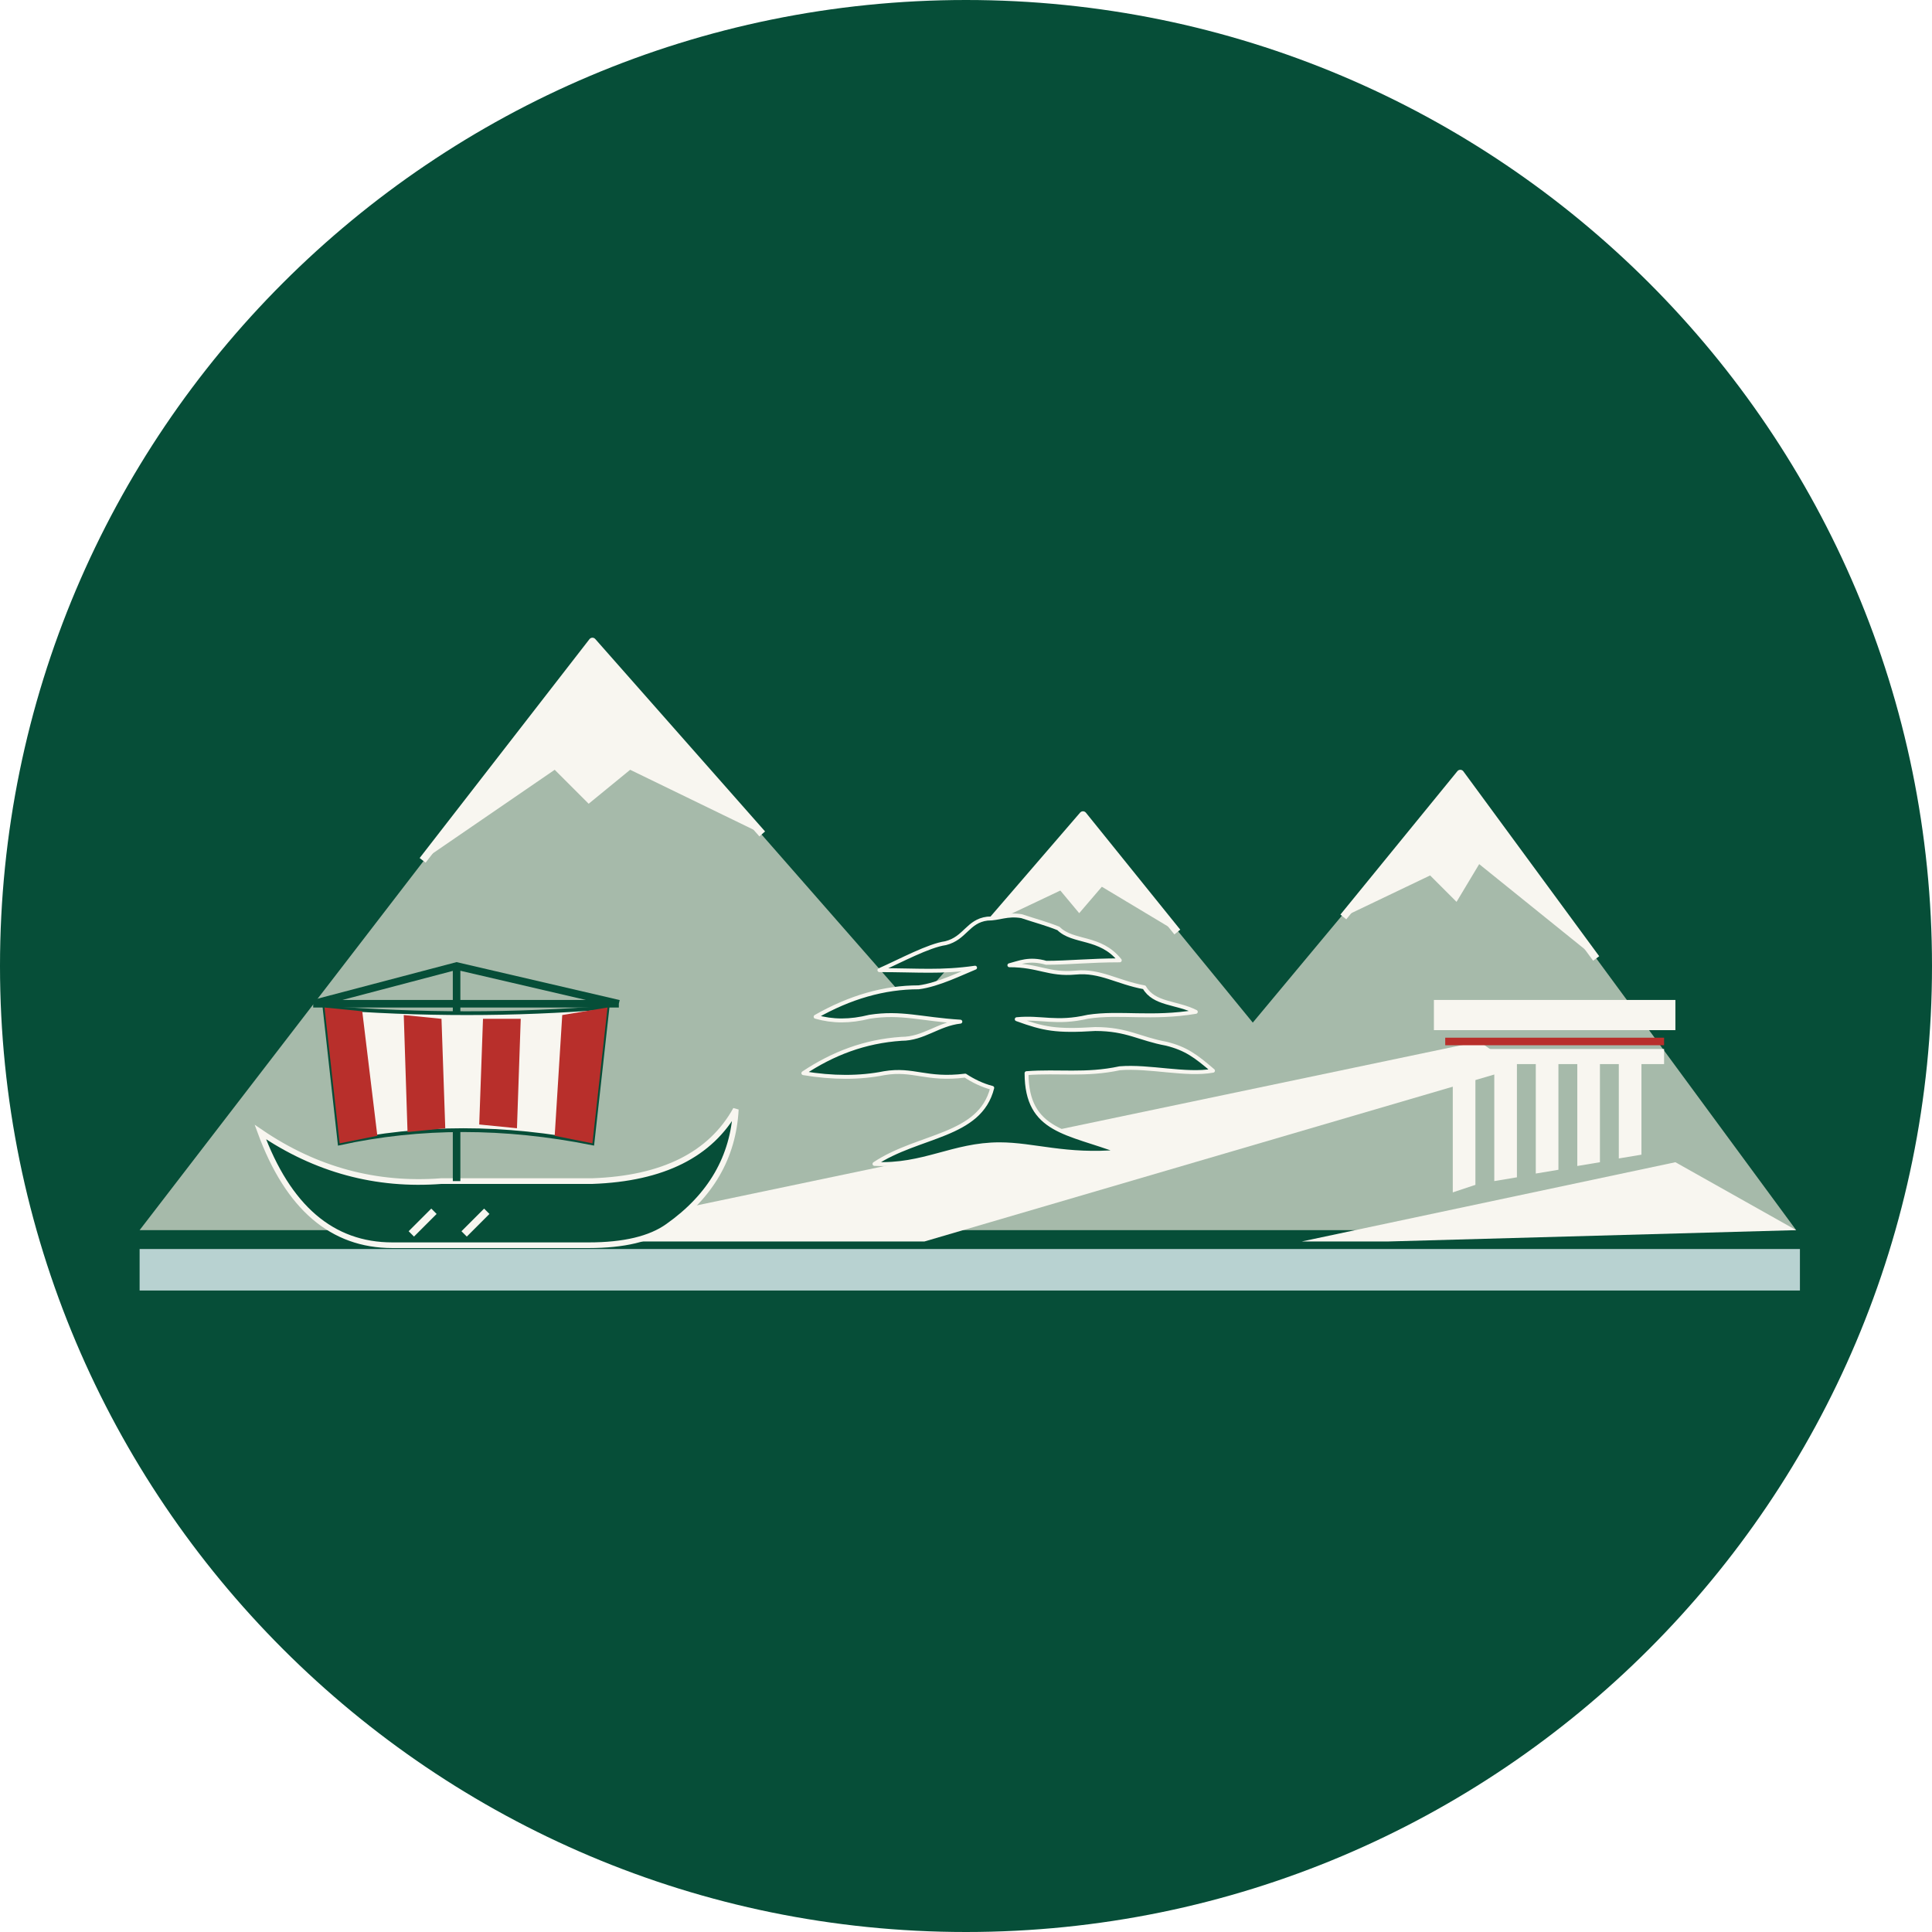
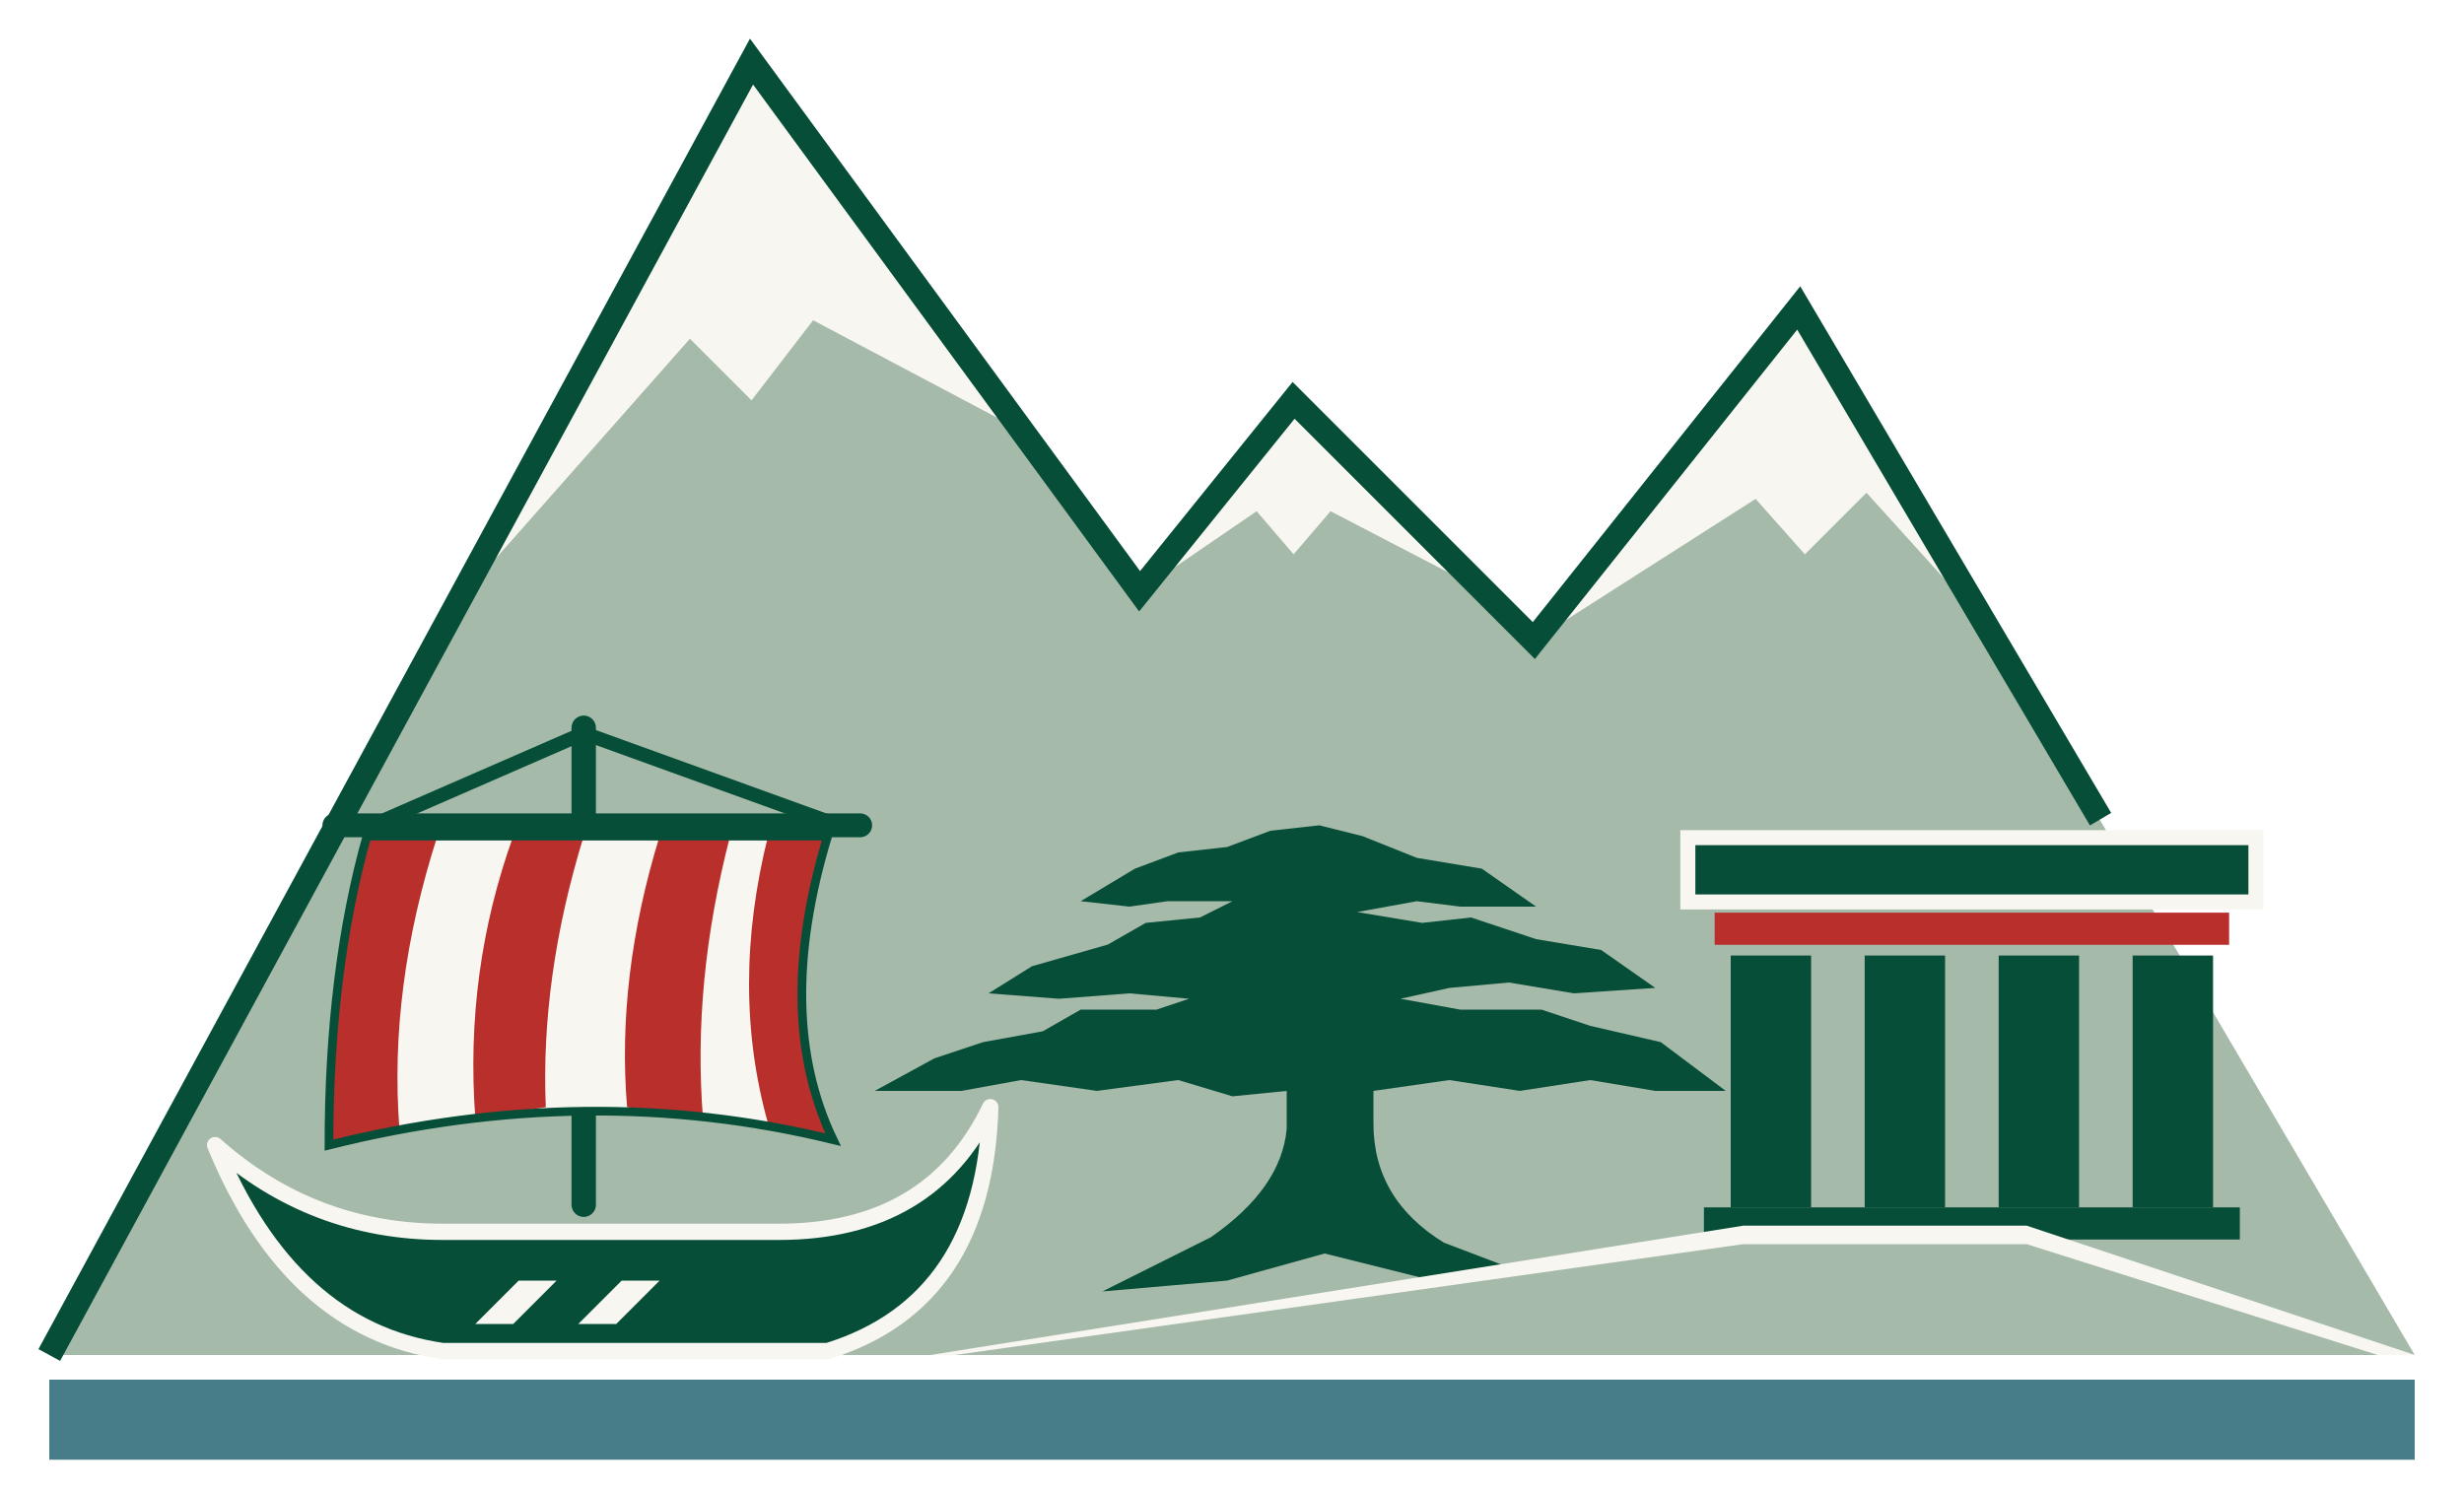
- <svg xmlns="http://www.w3.org/2000/svg" viewBox="0 0 512 512" role="img" aria-labelledby="title">
-   <circle cx="256" cy="256" r="256" fill="#064E38" />
-   <g transform="translate(37 162)">
-     <path d="M0 164 120 8 205 105 250 54 295 109 350 43 439 164Z" fill="#A6BAAA" />
-     <path d="M75 66 120 8 165 59 130 42 119 51 110 42ZM225 83 250 54 275 85 255 73 249 80 244 74ZM319 81 350 43 386 92 355 67 349 77 342 70Z" fill="#F8F6F0" />
-     <path d="M75 66 120 8 165 59 M225 83 250 54 275 85 M319 81 350 43 386 92" fill="none" stroke="#F8F6F0" stroke-width="2" stroke-linejoin="round" />
-     <path d="M102 167 355 114l10 7-157 46Zm206 0 99-21 32 18-108 3Z" fill="#F8F6F0" />
-     <g transform="translate(81 47) scale(.65)">
-       <path d="M175 153c18-12 43-11 48-31-4-1-8-3-11-5-16 2-21-3-33-1-10 2-21 2-33 0 12-8 25-13 40-14 9 0 15-6 24-7-16-1-24-4-37-2-8 2-15 2-22 0 14-8 28-12 42-12 8-1 18-6 23-8-14 2-23 1-39 1 9-4 20-10 27-11 8-2 9-9 17-10 5 0 8-2 14-1 6 2 10 3 15 5 6 6 17 3 25 13-12 0-21 1-30 1-7-2-11 0-15 1 12 0 16 4 27 3 10-1 17 4 28 6 4 7 13 6 21 10-18 3-31 0-44 2-13 3-19 0-29 1 11 4 16 5 32 4 13 0 18 4 29 6 8 2 12 5 19 11-11 2-26-2-38-1-14 3-25 1-38 2 0 24 17 24 38 32-22 2-35-3-49-3-19 0-31 9-51 8Z" fill="#064E38" stroke="#F8F6F0" stroke-width="1.6" stroke-linejoin="round" />
+ <svg xmlns="http://www.w3.org/2000/svg" viewBox="0 0 400 242" role="img" aria-labelledby="titre description">
+   <g id="montagnes">
+     <path d="M8 220 122 10 185 96 210 65 249 104 292 50 392 220Z" fill="#A6BAAA" />
+     <path d="M74 98 122 10 166 70 132 52 122 65 112 55Z M185 96 210 65 241 96 216 83 210 90 204 83Z M249 104 292 50 322 101 303 80 293 90 285 81Z" fill="#F8F6F0" />
+     <path d="M8 220 122 10 185 96 210 65 249 104 292 50 341 133" fill="none" stroke="#064E38" stroke-width="4" stroke-linejoin="miter" />
+   </g>
+   <g id="cedre" transform="translate(142 134) scale(0.88)">
+     <path fill="#064E38" d="M0 49 11 43 20 40 31 38 38 34 52 34 58 32 47 31 34 32 21 31 29 26 43 22 50 18 60 17 66 14 54 14 47 15 38 14 48 8 56 5 65 4 73 1 82 0 90 2 100 6 112 8 122 15 108 15 100 14 89 16 101 18 110 17 122 21 134 23 144 30 129 31 117 29 106 30 97 32 108 34 123 34 132 37 145 40 157 49 144 49 132 47 119 49 106 47 92 49 92 55 Q92 69 105 77 L126 85 103 84 83 79 65 84 42 86 62 76 Q75 67 76 56 L76 49 66 50 56 47 41 49 27 47 16 49Z" />
+   </g>
+   <g id="baalbek" transform="translate(274 136) scale(0.87)">
+     <path d="M0 0H106V12H0Z" fill="#064E38" stroke="#F8F6F0" stroke-width="2.8" />
+     <path d="M5 14H101V20H5Z" fill="#B82F2B" />
+     <g fill="#064E38">
+       <path d="M8 22H23V69H8Z" />
+       <path d="M33 22H48V69H33Z" />
+       <path d="M58 22H73V69H58Z" />
+       <path d="M83 22H98V69H83Z" />
+       <path d="M3 69H103V75H3Z" />
    </g>
-     <path d="M32 138 Q54 153 80 151 H120 Q148 150 158 132 Q157 151 140 163 Q133 168 119 168 H67 Q43 168 32 138Z" fill="#064E38" stroke="#F8F6F0" stroke-width="1.5" />
-     <path d="M84 94v57 M46 104h81 M46 104l38-10 43 10" fill="none" stroke="#064E38" stroke-width="2" />
-     <path d="M49 105 Q87 108 124 105 L120 141 Q85 134 53 141Z" fill="#F8F6F0" stroke="#064E38" stroke-width="1" />
-     <path d="M49 105l10 1 4 33-10 2Zm21 2 10 1 1 29-10 1Zm21 1h10l-1 29-10-1Zm21-1 12-2-4 36-10-2Z" fill="#B82F2B" />
-     <path d="m78 159-6 6m20-6-6 6" stroke="#F8F6F0" stroke-width="2" />
-     <path d="M343 103h64v8h-64Zm3 13h58v4h-58Zm2 4h6v32l-6 2Zm11 0h6v30l-6 1Zm11 0h6v28l-6 1Zm11 0h6v26l-6 1Zm11 0h6v24l-6 1Z" fill="#F8F6F0" />
-     <path d="M346 114h58" stroke="#B82F2B" stroke-width="2" />
-     <path d="M0 169h440v11H0Z" fill="#B8D2D1" />
  </g>
+   <g id="rive">
+     <path d="M8 220H151L283 199H329L392 220Z" fill="#F8F6F0" />
+     <path d="M155 220 283 202H329L386 220Z" fill="#A6BAAA" />
+   </g>
+   <g id="nef" transform="translate(27 112) scale(0.88)">
+     <g id="mat" stroke="#064E38" stroke-linecap="round" stroke-linejoin="round" fill="none">
+       <path d="M77 7V95" stroke-width="4.5" />
+       <path d="M38 25 77 8 124 25" stroke-width="2.6" />
+       <path d="M31 25H128" stroke-width="4.4" />
+     </g>
+     <g id="voile">
+       <path d="M37 27H122Q112 60 123 83Q78 72 30 84Q30 52 37 27Z" fill="#F8F6F0" />
+       <path d="M37 27H50Q41 55 43 81L30 84Q30 52 37 27Z M64 27H77Q69 53 70 77L57 79Q55 52 64 27Z M91 27H104Q97 54 99 79L85 77Q83 53 91 27Z M117 27H122Q112 60 123 83L111 80Q104 55 111 27Z" fill="#B82F2B" />
+       <path d="M37 27H122Q112 60 123 83Q78 72 30 84Q30 52 37 27Z" stroke="#064E38" stroke-width="1.6" fill="none" />
+     </g>
+     <g id="coque">
+       <path d="M9 84Q27 100 51 100H113Q141 100 152 77Q151 113 122 122H51Q23 118 9 84Z" fill="#064E38" stroke="#F8F6F0" stroke-width="3" stroke-linejoin="round" />
+       <path d="M65 109H72L64 117H57ZM84 109H91L83 117H76Z" fill="#F8F6F0" />
+     </g>
+   </g>
+   <path id="mer" d="M8 224H392V237H8Z" fill="#467D88" />
</svg>
